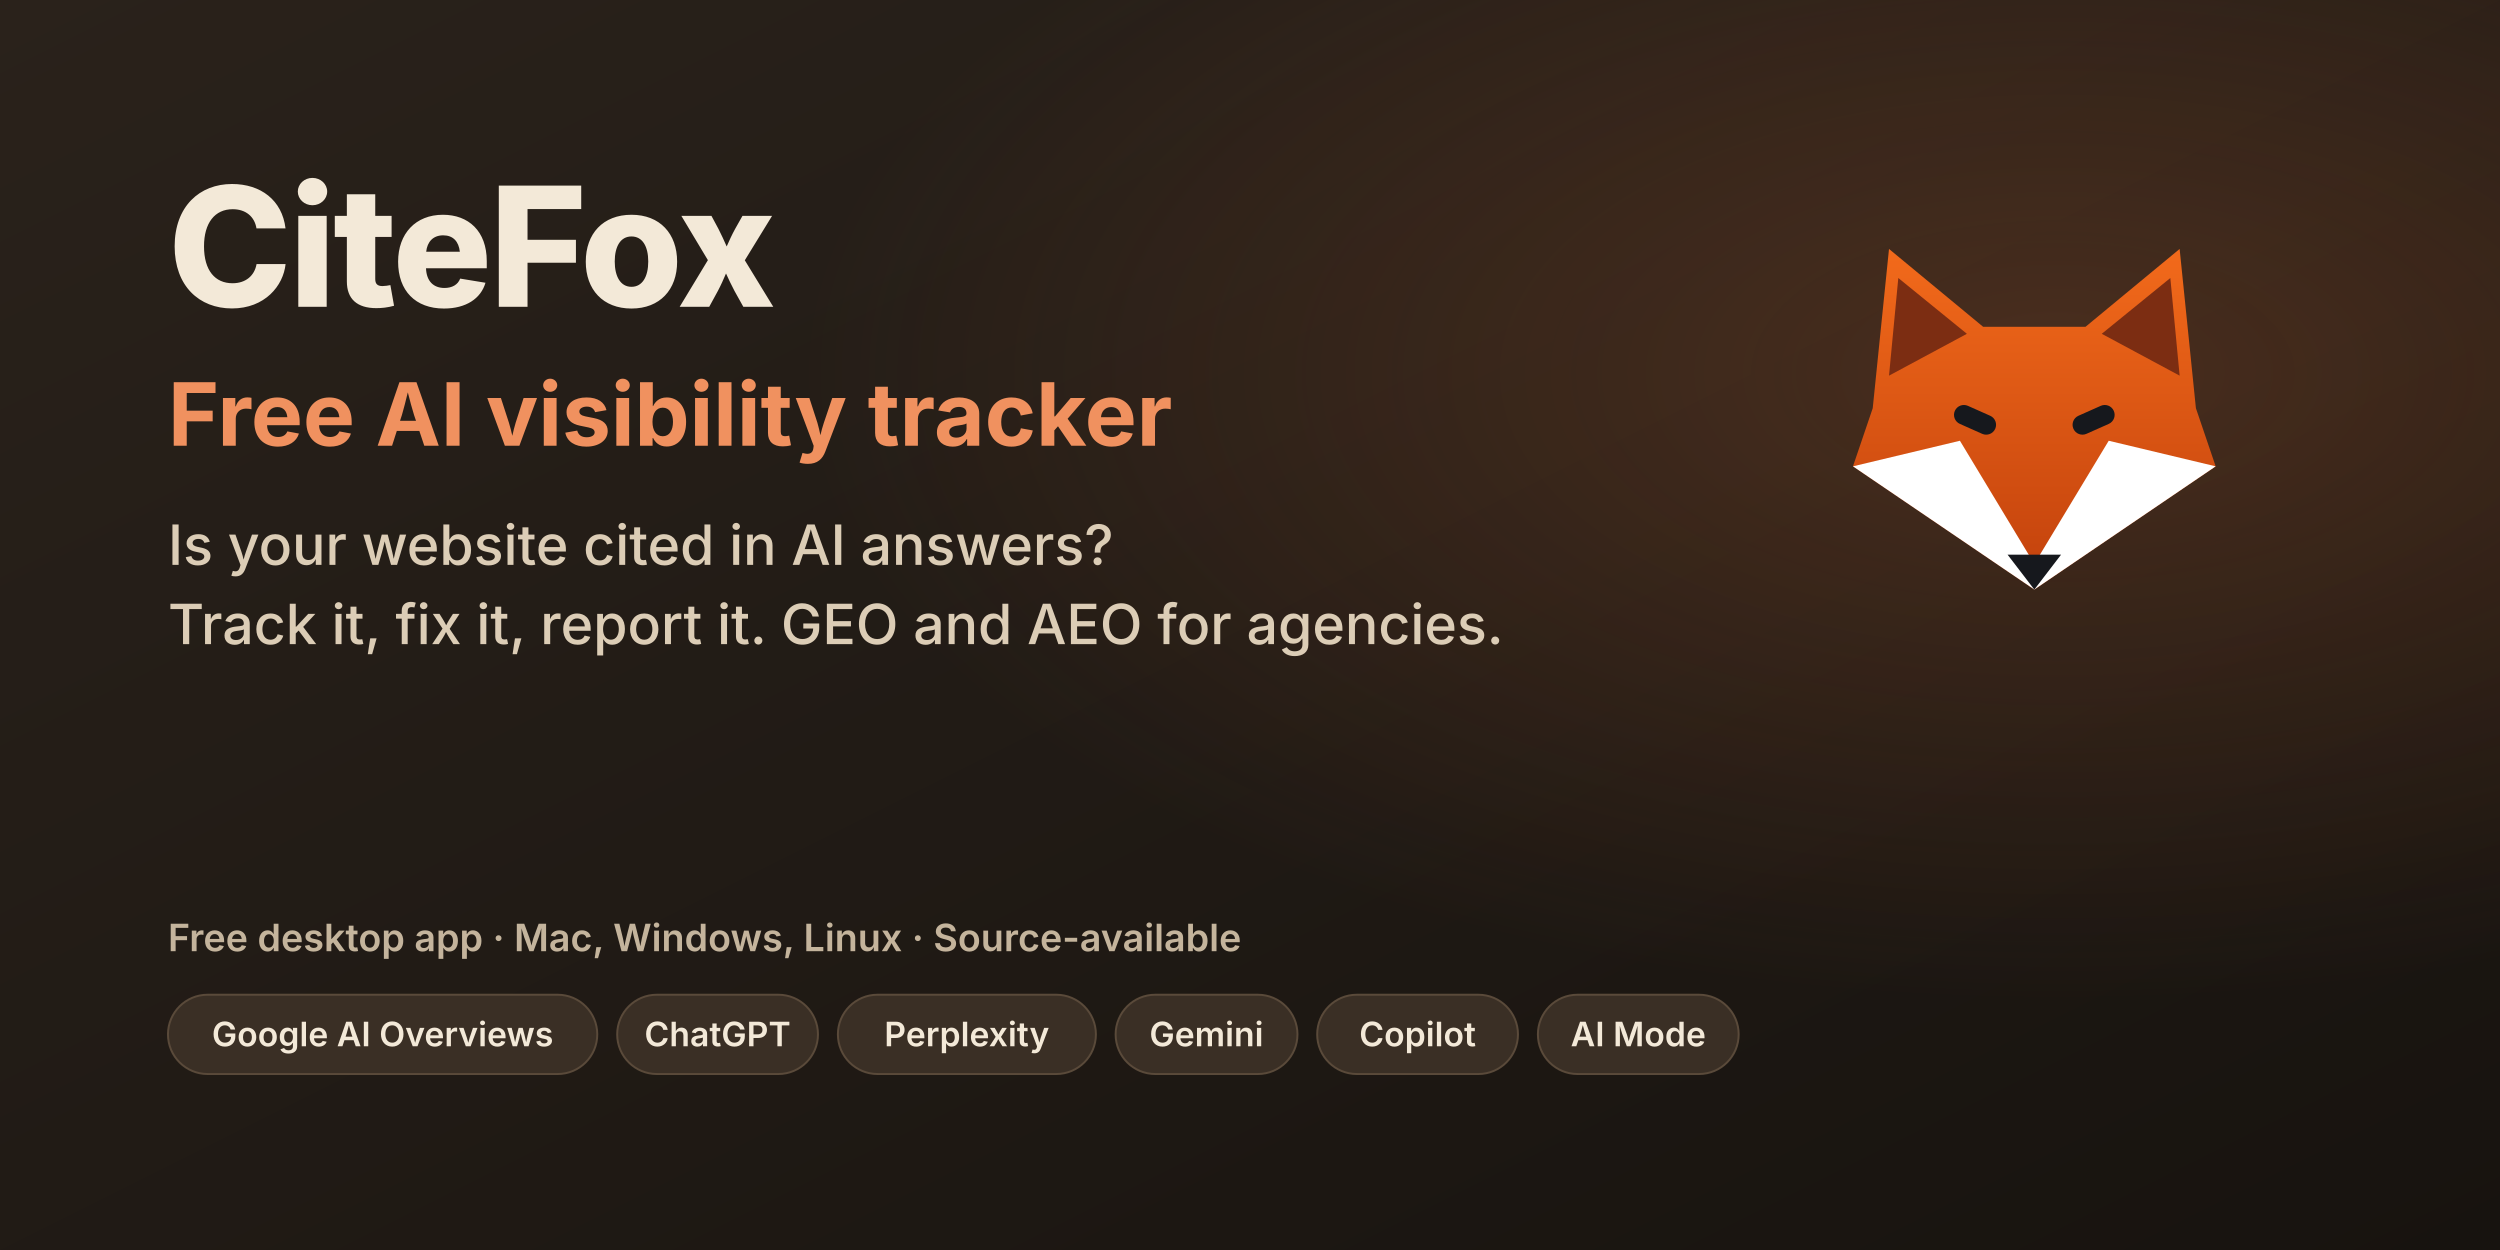
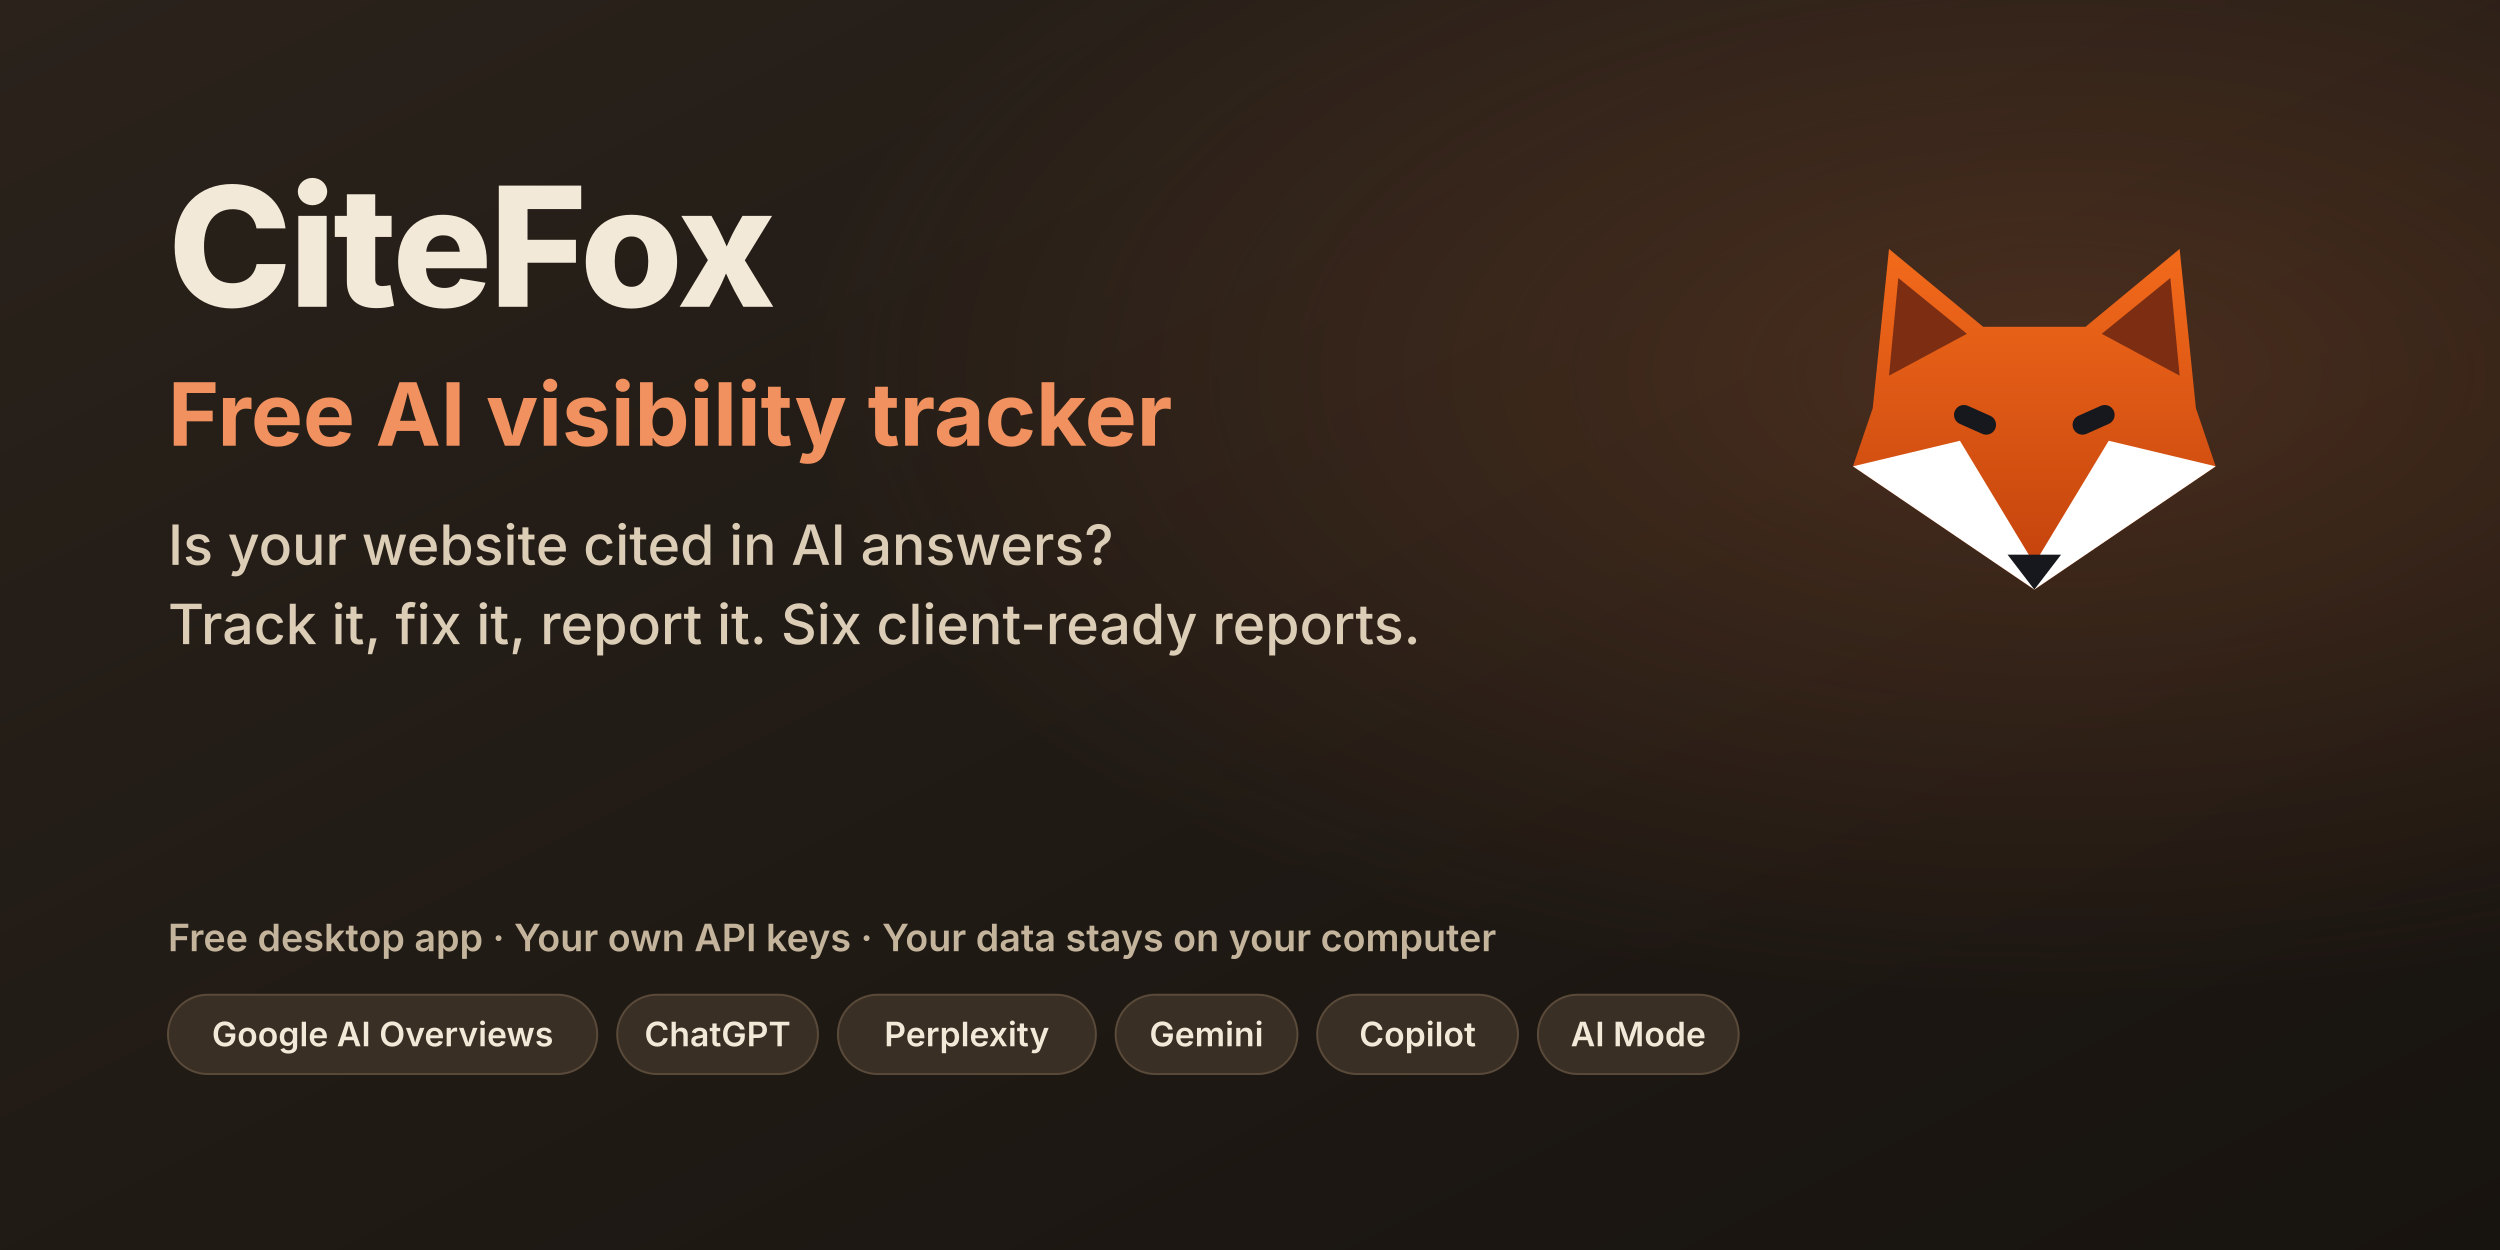
<svg xmlns="http://www.w3.org/2000/svg" width="1280" height="640" viewBox="0 0 1280 640">
  <defs>
    <linearGradient id="bg" x1="0" y1="0" x2="1" y2="1">
      <stop offset="0" stop-color="#2a221b" />
      <stop offset="1" stop-color="#17130f" />
    </linearGradient>
    <linearGradient id="fur" x1="0" y1="226" x2="0" y2="812" gradientUnits="userSpaceOnUse">
      <stop offset="0" stop-color="#f26a1b" />
      <stop offset="1" stop-color="#c2410c" />
    </linearGradient>
    <radialGradient id="glow" cx="0.82" cy="0.3" r="0.5">
      <stop offset="0" stop-color="#e0763f" stop-opacity="0.22" />
      <stop offset="1" stop-color="#e0763f" stop-opacity="0" />
    </radialGradient>
  </defs>
  <rect width="1280" height="640" fill="url(#bg)" />
  <rect width="1280" height="640" fill="url(#glow)" />
  <g font-family="Inter, 'Noto Sans', sans-serif">
    <g transform="translate(889.2 60.2) scale(0.2976)">
      <polygon points="262 226 424 360 600 360 762 226 790 500 824 600 512 812 200 600 234 500" fill="url(#fur)" />
      <polygon points="278 276 396 372 262 444" fill="#7c2d12" />
      <polygon points="746 276 628 372 762 444" fill="#7c2d12" />
      <polygon points="200 600 384 556 512 768 512 812" fill="#ffffff" />
      <polygon points="824 600 640 556 512 768 512 812" fill="#ffffff" />
      <polygon points="466 752 558 752 512 812" fill="#16181d" />
      <g fill="#16181d">
        <rect x="-38" y="-17" width="76" height="34" rx="17" transform="translate(410 520) rotate(24)" />
        <rect x="-38" y="-17" width="76" height="34" rx="17" transform="translate(614 520) rotate(-24)" />
      </g>
    </g>
    <text x="86" y="157.1" font-size="85.3" font-weight="800" fill="#f3e9d8" letter-spacing="-1.5">CiteFox</text>
    <text x="86" y="228.2" font-size="44.7" font-weight="700" fill="#f0915f">Free AI visibility tracker</text>
    <text x="86" y="289.2" font-size="28.4" font-weight="500" fill="#dccdb6">Is your website cited in AI answers?</text>
-     <text x="86" y="329.8" font-size="28.4" font-weight="500" fill="#dccdb6">Track it, fix it, report it. GEO and AEO for agencies.</text>
-     <text x="86" y="487.0" font-size="19.3" font-weight="600" fill="#c4b49c">Free desktop app · Mac, Windows, Linux · Source-available</text>
+     <text x="86" y="329.8" font-size="28.4" font-weight="500" fill="#dccdb6">Track it, fix it, report it. Six client-ready reports.</text>
+     <text x="86" y="487.0" font-size="19.3" font-weight="600" fill="#c4b49c">Free desktop app · Your own API keys · Your data stays on your computer</text>
    <g transform="translate(86.0 509.3)">
      <rect width="219.8" height="40.6" rx="20.3" fill="#3a2f25" stroke="#5a4a3a" />
      <text x="109.9" y="26.4" text-anchor="middle" font-size="17.3" font-weight="600" fill="#f3e9d8">Google AI Overviews</text>
    </g>
    <g transform="translate(316.0 509.3)">
      <rect width="102.8" height="40.6" rx="20.3" fill="#3a2f25" stroke="#5a4a3a" />
      <text x="51.4" y="26.4" text-anchor="middle" font-size="17.3" font-weight="600" fill="#f3e9d8">ChatGPT</text>
    </g>
    <g transform="translate(429.0 509.3)">
      <rect width="132.1" height="40.6" rx="20.3" fill="#3a2f25" stroke="#5a4a3a" />
      <text x="66.0" y="26.4" text-anchor="middle" font-size="17.3" font-weight="600" fill="#f3e9d8">Perplexity</text>
    </g>
    <g transform="translate(571.2 509.3)">
      <rect width="93.1" height="40.6" rx="20.3" fill="#3a2f25" stroke="#5a4a3a" />
      <text x="46.5" y="26.4" text-anchor="middle" font-size="17.3" font-weight="600" fill="#f3e9d8">Gemini</text>
    </g>
    <g transform="translate(674.4 509.3)">
      <rect width="102.8" height="40.6" rx="20.3" fill="#3a2f25" stroke="#5a4a3a" />
      <text x="51.4" y="26.4" text-anchor="middle" font-size="17.3" font-weight="600" fill="#f3e9d8">Copilot</text>
    </g>
    <g transform="translate(787.4 509.3)">
      <rect width="102.8" height="40.6" rx="20.3" fill="#3a2f25" stroke="#5a4a3a" />
      <text x="51.4" y="26.4" text-anchor="middle" font-size="17.3" font-weight="600" fill="#f3e9d8">AI Mode</text>
    </g>
  </g>
</svg>
